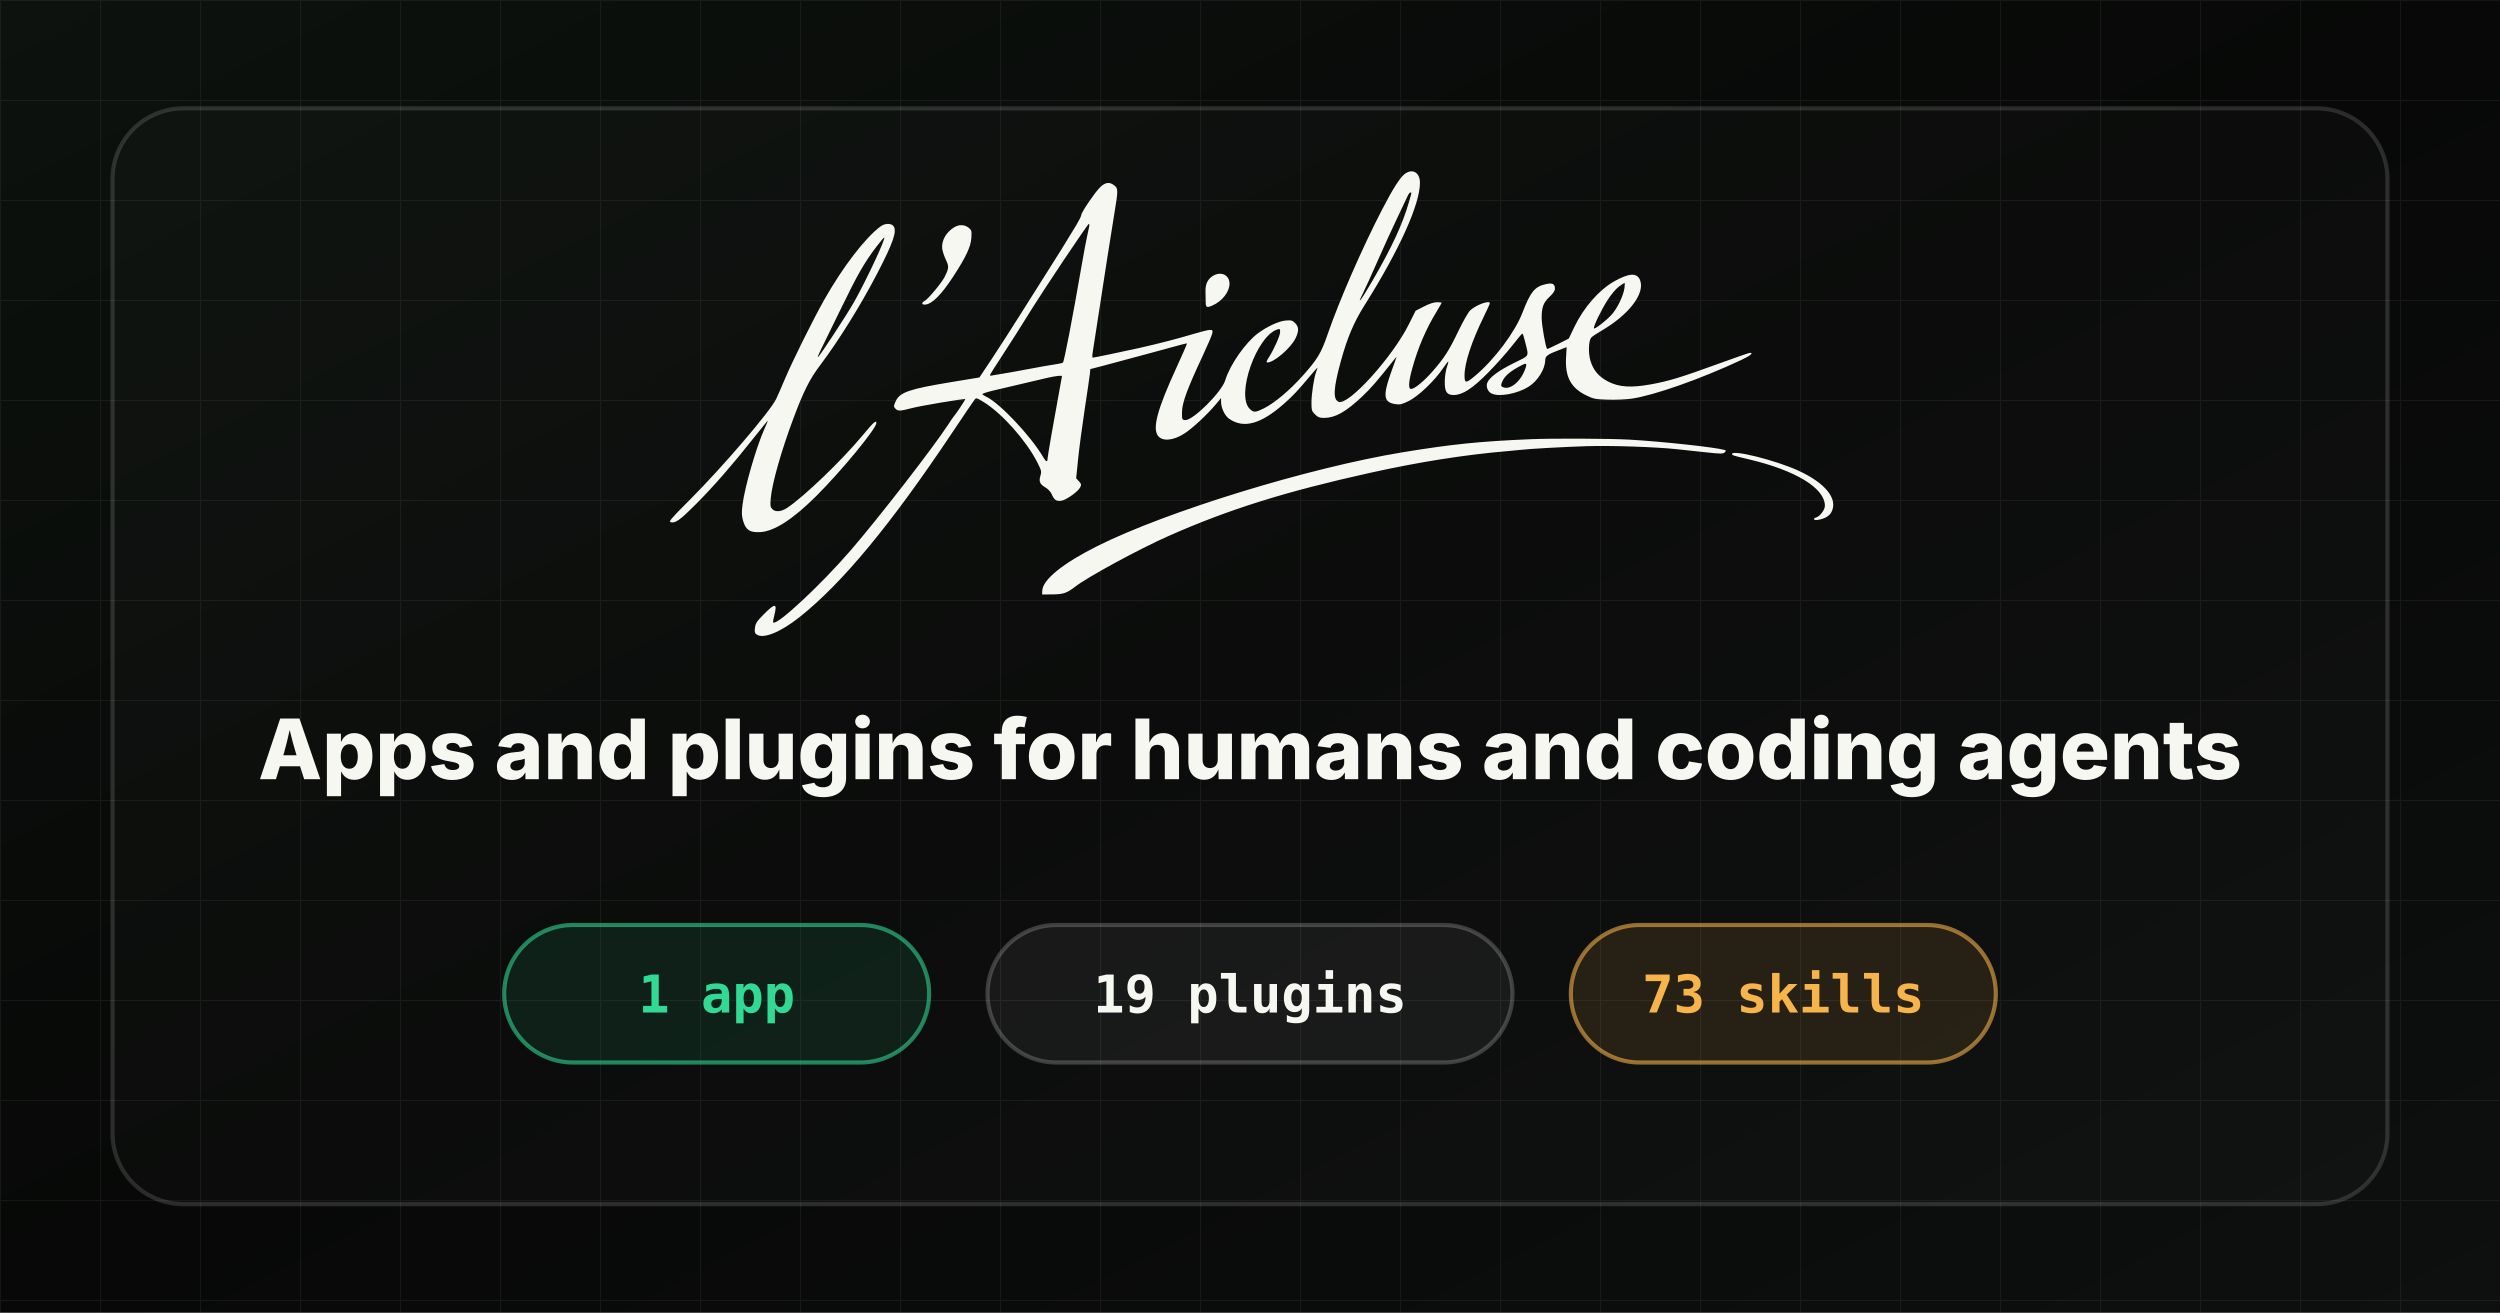
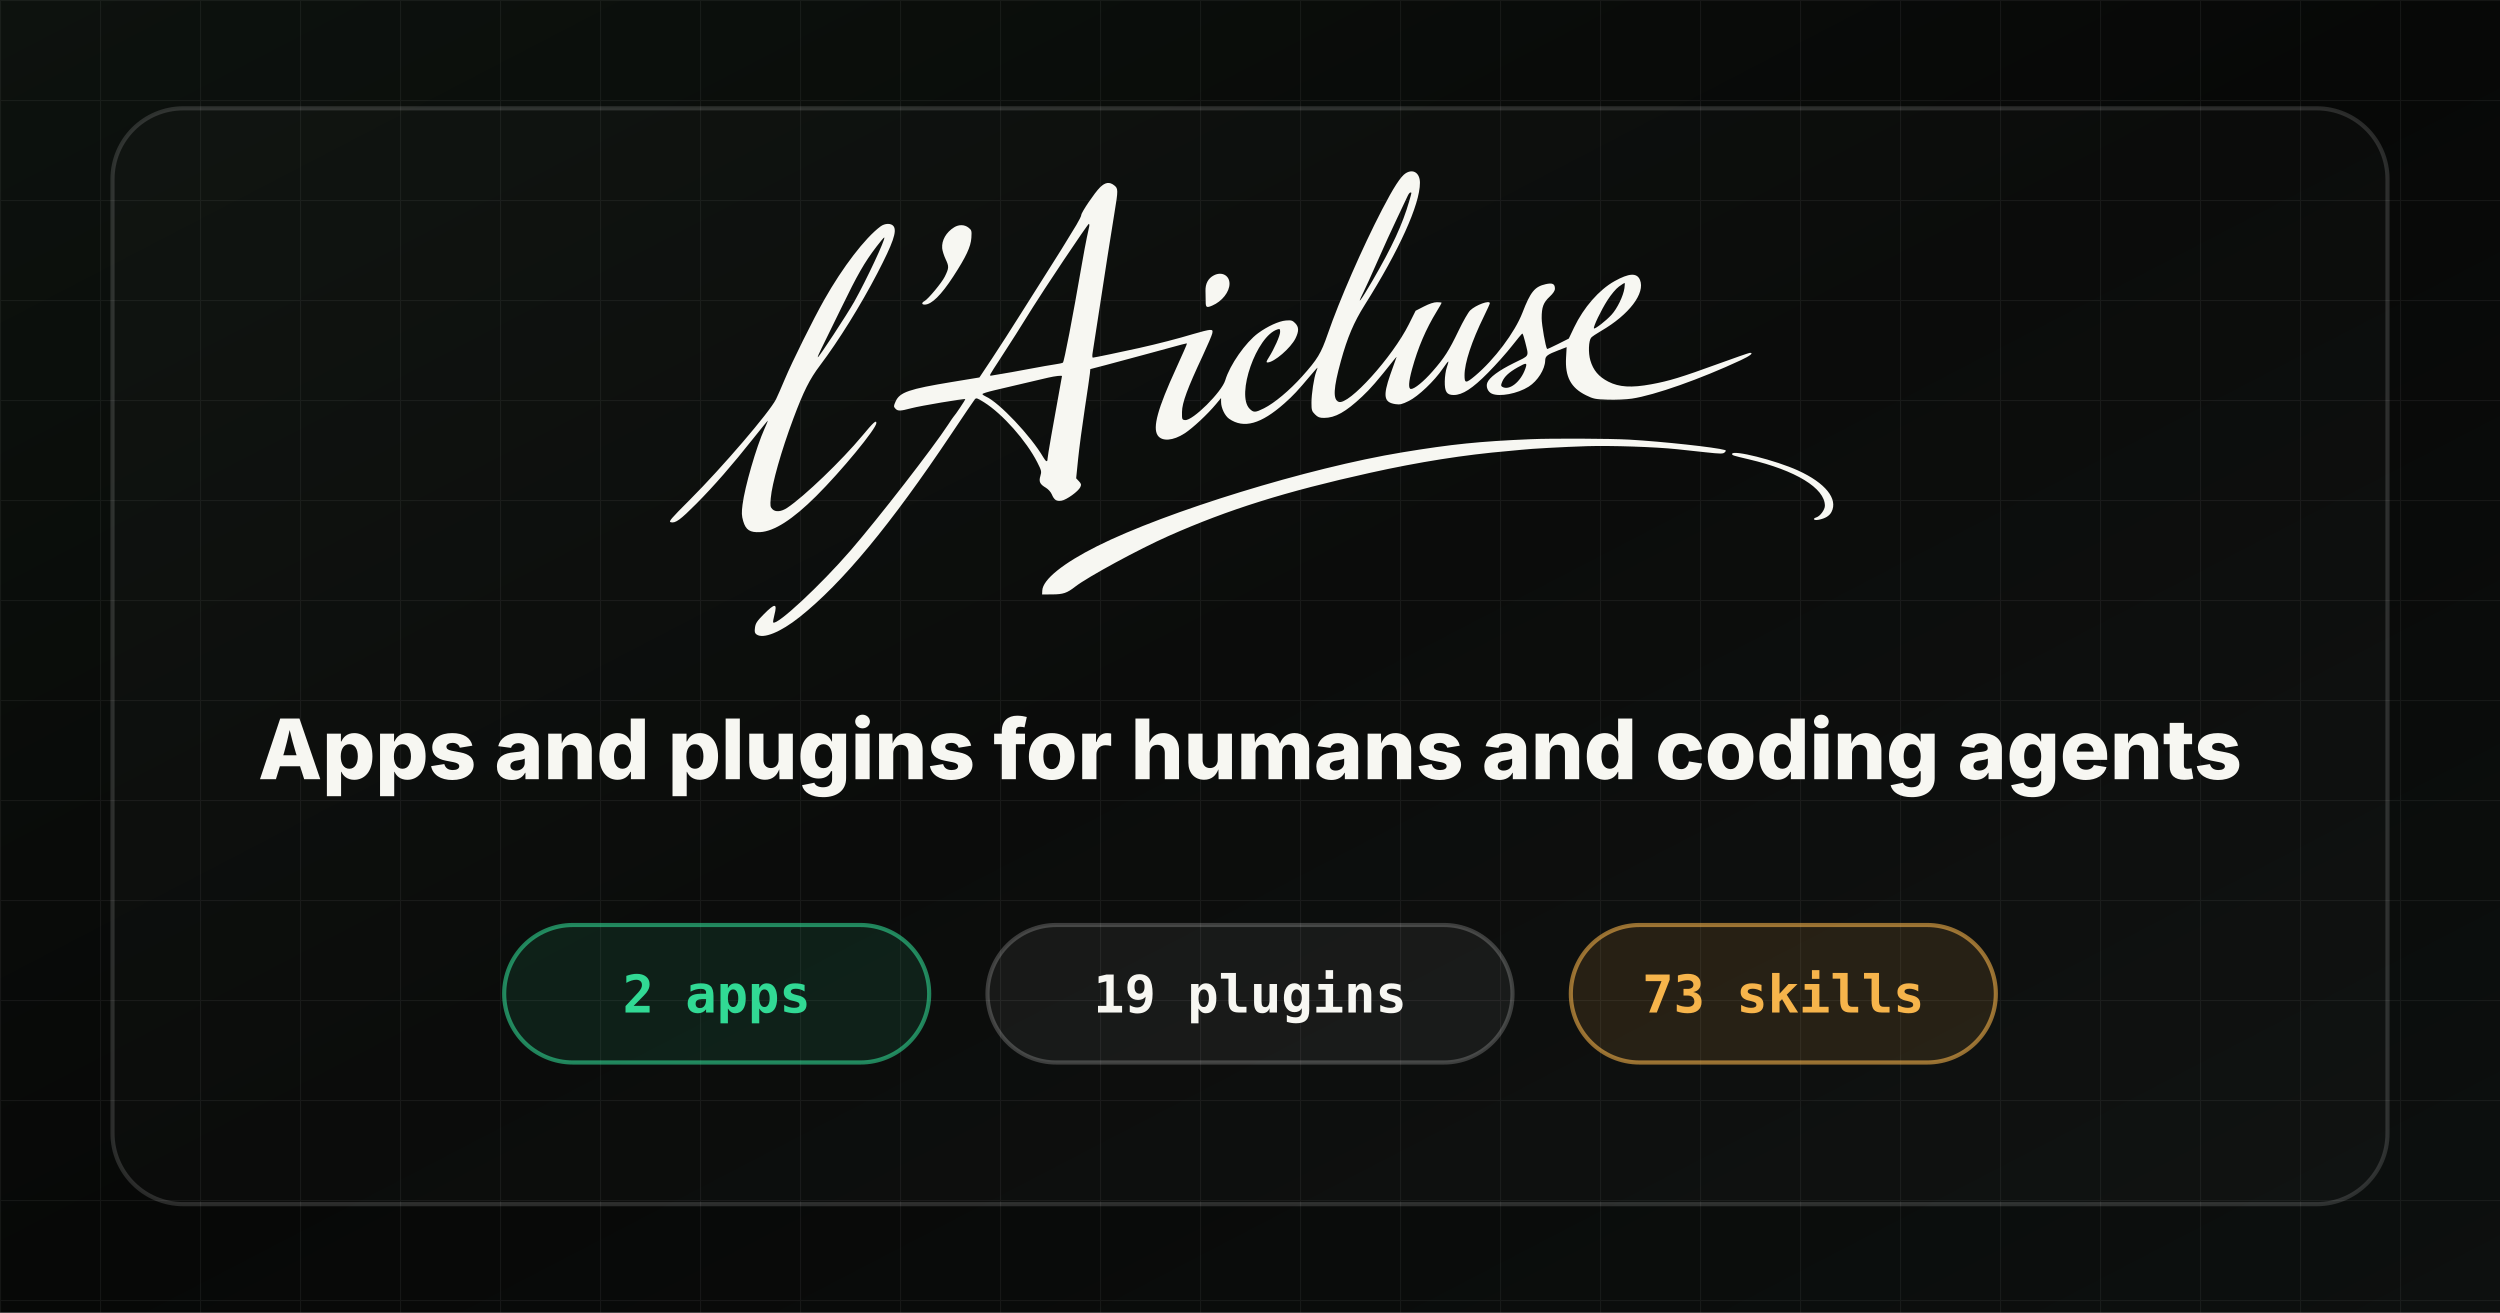
<svg xmlns="http://www.w3.org/2000/svg" width="1200" height="630" viewBox="0 0 1200 630">
  <defs>
    <pattern id="grid" width="48" height="48" patternUnits="userSpaceOnUse">
      <path d="M 48 0 L 0 0 0 48" fill="none" stroke="rgba(255,255,255,0.055)" stroke-width="1" />
    </pattern>
    <linearGradient id="fade" x1="0%" y1="0%" x2="100%" y2="100%">
      <stop offset="0%" stop-color="#0d120e" />
      <stop offset="50%" stop-color="#070807" />
      <stop offset="100%" stop-color="#0d100f" />
    </linearGradient>
  </defs>
  <rect width="1200" height="630" fill="#070807" />
  <rect width="1200" height="630" fill="url(#fade)" />
  <rect width="1200" height="630" fill="url(#grid)" />
  <rect x="54" y="52" width="1092" height="526" rx="34" fill="rgba(255,255,255,0.018)" stroke="rgba(255,255,255,0.14)" stroke-width="2" />
  <g transform="translate(320 82) scale(0.578512)">
    <path d="M 613.232 1.974 C 609.144 4.499, 603.175 13.673, 593.608 32.135 C 577.159 63.876, 558.169 107.354, 548.460 135.500 C 542.924 151.549, 540.034 156.315, 527.120 170.703 C 516.751 182.256, 504.238 192.708, 495.590 197.040 C 488.360 200.661, 486.977 200.704, 483.684 197.412 C 472.260 185.988, 489.408 137.084, 506.769 131.573 C 508.720 130.954, 509 131.222, 509 133.711 C 509 136.694, 504.099 147.714, 499.610 154.826 C 497.522 158.134, 497.297 159, 498.527 159 C 503.947 159, 517.907 146.954, 521.795 138.924 C 524.702 132.918, 524.603 129.512, 521.428 126.337 C 519.173 124.082, 518.214 123.817, 513.671 124.194 C 507.979 124.666, 498.526 128.995, 490.754 134.688 C 480.357 142.304, 467.245 161.076, 463.490 173.722 C 460.579 183.523, 436.366 207.528, 430.121 206.804 C 427.584 206.510, 427.502 206.292, 427.577 200 C 427.666 192.476, 432.070 180.543, 444.739 153.500 C 448.861 144.700, 452.458 136.263, 452.731 134.750 C 453.166 132.338, 452.913 132, 450.672 132 C 449.266 132, 443.028 133.541, 436.808 135.425 C 424.594 139.124, 407.140 143.637, 392 147.010 C 377.672 150.203, 354.630 155, 353.626 155 C 353.138 155, 353.027 153.313, 353.380 151.250 C 353.733 149.188, 355.599 137.150, 357.527 124.500 C 363.255 86.919, 368.952 50.482, 371.557 34.763 C 374.671 15.976, 374.660 14.665, 371.365 12.073 C 367.371 8.931, 363.923 9.420, 359.525 13.750 C 355.123 18.085, 344 34.517, 344 36.685 C 344 37.491, 342.195 41.155, 339.988 44.826 C 332.551 57.200, 322.478 73.441, 316.311 83 C 312.941 88.225, 303.413 103.300, 295.139 116.500 C 286.865 129.700, 275.462 147.460, 269.798 155.968 L 259.500 171.435 236.827 175.170 C 200.996 181.073, 193.383 183.692, 189.983 191.287 C 188.265 195.125, 188.242 195.610, 189.711 197.233 C 191.740 199.476, 193.741 199.435, 203 196.965 C 210.481 194.968, 247.134 188.801, 247.765 189.432 C 248.067 189.734, 239.334 202.817, 238.041 204 C 237.740 204.275, 235.741 207.200, 233.598 210.500 C 221.214 229.568, 175.867 288.056, 152.577 315 C 127.747 343.726, 91.306 377.639, 88.396 374.729 C 88.113 374.446, 88.561 371.613, 89.392 368.432 C 91.951 358.631, 89.930 358.497, 80.648 367.851 C 74.904 373.639, 73.760 375.369, 73.273 379.003 C 72.809 382.460, 73.058 383.569, 74.539 384.652 C 80.039 388.674, 94.368 382.904, 110.273 370.262 C 145.718 342.088, 185.728 293.792, 236.409 218 C 246.155 203.425, 254.763 190.721, 255.538 189.770 C 256.850 188.158, 257.392 188.318, 263.401 192.086 C 278.576 201.600, 298.457 224.036, 307.511 241.862 C 311.003 248.738, 311.173 249.479, 310.086 253.106 C 308.656 257.881, 309.609 259.982, 314.523 262.881 C 316.527 264.063, 318.710 266.456, 319.491 268.325 C 321.488 273.105, 323.392 274.360, 327.605 273.677 C 331.816 272.993, 341.623 265.921, 343.220 262.416 C 344.159 260.355, 343.978 259.605, 342.044 257.547 L 339.758 255.114 341.417 238.807 C 342.330 229.838, 344.830 211.025, 346.974 197 C 349.118 182.975, 351.013 169.927, 351.186 168.004 L 351.500 164.507 364 161.246 C 370.875 159.451, 386.625 155.215, 399 151.830 C 431.301 142.996, 431.323 142.990, 431.670 143.337 C 431.844 143.511, 427.774 152.844, 422.625 164.077 C 407.428 197.230, 403.106 212.934, 407.382 219.460 C 410.857 224.764, 420.173 224.077, 429.799 217.805 C 436.553 213.405, 448.849 201.928, 455.840 193.500 L 459.987 188.500 460.016 192 C 460.055 196.811, 463.187 203.294, 466.633 205.696 C 478.804 214.179, 493.122 210.183, 512.655 192.850 C 519.823 186.489, 523.646 182.398, 534.295 169.693 C 537.433 165.949, 540 163.107, 540 163.378 C 540 163.648, 539.514 165.137, 538.919 166.685 C 537.095 171.434, 535.003 185.130, 535.001 192.327 C 535 198.540, 535.263 199.417, 537.923 202.077 C 540.300 204.454, 541.699 205, 545.412 205 C 554.683 205, 563.371 200.134, 577.045 187.284 C 584.116 180.639, 589.313 174.637, 603.796 156.393 C 605.059 154.802, 605.841 154.028, 605.534 154.674 C 605.227 155.320, 602.911 161.816, 600.387 169.110 C 594.183 187.042, 595.071 192.138, 604.652 193.575 C 608.415 194.139, 610.074 193.747, 615.787 190.940 C 623.610 187.096, 637.044 174.304, 643.899 164.173 C 646.253 160.693, 648.344 158.011, 648.545 158.212 C 648.747 158.413, 648.189 160.586, 647.306 163.039 C 646.422 165.493, 645.655 170.715, 645.600 174.644 C 645.478 183.339, 647.211 186, 652.995 186 C 660.313 186, 668.519 180.685, 681.500 167.537 C 688.100 160.853, 697.065 150.797, 701.422 145.192 C 705.779 139.586, 709.630 135, 709.979 135 C 710.329 135, 711.351 138.037, 712.250 141.750 C 715.413 154.798, 716.468 152.806, 702.830 159.532 C 690.297 165.714, 682.526 171.486, 680.869 175.844 C 679.606 179.167, 681.356 183.386, 684.615 184.870 C 690.970 187.766, 706.033 184.906, 715.259 179.052 C 722.646 174.365, 728.746 164.684, 728.924 157.365 C 729.013 153.680, 730.642 152.435, 740.117 148.807 L 746.733 146.273 746.235 155.014 C 745.333 170.830, 750.206 180.022, 762.771 186.208 C 768.937 189.244, 770.355 189.529, 780.979 189.870 C 787.316 190.073, 796.275 189.680, 800.888 188.996 C 819.589 186.222, 857.844 172.722, 891.250 157.107 C 899.116 153.430, 902.117 151, 898.791 151 C 898.126 151, 886.314 155.102, 872.541 160.116 C 841.760 171.321, 831.750 174.380, 817 177.089 C 800.381 180.141, 790.327 179.536, 781.333 174.944 C 773.332 170.858, 768.771 165.461, 766.386 157.255 C 764.575 151.027, 764.943 140.979, 767.075 138.409 C 767.767 137.576, 771.521 135.044, 775.417 132.782 C 798.590 119.333, 812.151 101.478, 807.553 90.473 C 805.047 84.474, 798.569 84.795, 786.500 91.516 C 773.672 98.659, 760.801 113.385, 752.902 129.953 L 748.500 139.188 739.646 143.656 C 734.776 146.114, 730.668 147.984, 730.517 147.812 C 729.288 146.411, 726 127.822, 726 122.275 C 726 113.063, 727.385 109.334, 732.637 104.409 C 735.566 101.663, 737 99.484, 737 97.781 C 737 93.756, 734.996 92.768, 729.384 94.026 C 720.222 96.079, 716.755 100.326, 710.049 117.717 C 703.774 133.989, 686.692 156.745, 670.698 170.141 C 663.089 176.514, 662 176.454, 662 169.660 C 662 159.412, 667.915 141.446, 678.146 120.617 C 680.816 115.181, 683 110.343, 683 109.867 C 683 107.043, 671.483 111.234, 666.668 115.809 C 665.111 117.289, 660.778 124.866, 657.040 132.648 C 649.008 149.366, 645.379 155.038, 635.442 166.404 C 628.037 174.874, 620.536 181, 617.570 181 C 615.236 181, 615.559 175.110, 618.474 164.500 C 623.394 146.589, 629.914 131.345, 639.013 116.479 C 641.206 112.896, 643 109.748, 643 109.482 C 643 109.217, 641.246 109, 639.103 109 C 636.601 109, 632.735 110.271, 628.309 112.548 L 621.412 116.095 615.820 127.298 C 602.220 154.543, 565.783 194.817, 557.582 191.670 C 552.675 189.787, 553.190 180.323, 559.429 157.732 C 564.844 138.125, 570.184 125.570, 579.182 111.297 C 607.783 65.926, 625 27.843, 625 9.951 C 625 1.815, 619.513 -1.904, 613.232 1.974 M 614.616 21.250 C 613.840 23.038, 609.957 31.250, 605.987 39.500 C 602.017 47.750, 594.753 63.659, 589.846 74.854 C 584.939 86.049, 579.561 97.907, 577.896 101.205 C 571.959 112.967, 575.927 107.830, 585.525 91.329 C 601.863 63.240, 610.637 44.254, 616.089 25.190 C 618.332 17.345, 618.248 18, 617.013 18 C 616.471 18, 615.392 19.462, 614.616 21.250 M 177.385 46.163 C 164.511 55.816, 146.109 79.815, 130.737 107 C 121.470 123.388, 104.117 158.352, 97.975 173.012 C 95.097 179.880, 91.841 187.300, 90.739 189.500 C 85.345 200.273, 46.311 245.824, 19.398 272.751 C 3.079 289.078, 1.401 291.062, 3.471 291.582 C 7.281 292.538, 11.284 289.632, 24.595 276.244 C 39.137 261.619, 54.371 244.159, 71.822 222.118 C 78.520 213.657, 84 206.958, 84 207.229 C 84 207.501, 82.706 210.598, 81.125 214.112 C 74.373 229.112, 64.795 262.214, 62.951 276.916 C 62.094 283.751, 62.189 286.138, 63.496 290.634 C 65.638 298.004, 69.097 300.243, 77.598 299.767 C 89.228 299.114, 104.591 289.238, 124.001 269.937 C 144.828 249.226, 173.983 213.837, 173.996 209.250 C 174.005 206.437, 171.652 208.560, 162.360 219.750 C 145.336 240.253, 113.929 270.401, 99.973 279.637 C 95.068 282.883, 90.314 283.314, 87.747 280.747 C 85.963 278.963, 85.802 277.906, 86.356 271.615 C 87.440 259.323, 95.154 232.157, 105.131 205.500 C 113.622 182.812, 118.578 172.932, 127.205 161.500 C 142.573 141.132, 161.111 111.326, 174.784 85 C 187.856 59.831, 191.209 50.170, 188.309 46.030 C 186.401 43.307, 181.108 43.371, 177.385 46.163 M 329.341 74.261 C 318.254 90.893, 306.834 108.325, 303.964 113 C 296.621 124.959, 282.693 146.888, 275.801 157.342 C 272.595 162.206, 269.476 167.110, 268.871 168.240 C 267.837 170.173, 267.972 170.254, 271.136 169.603 C 272.986 169.222, 276.300 168.664, 278.500 168.364 C 280.700 168.063, 290.375 166.326, 300 164.502 C 309.625 162.679, 319.772 160.890, 322.548 160.527 C 325.324 160.165, 328.118 159.545, 328.756 159.151 C 329.769 158.525, 336.642 122.852, 344.583 77 C 345.964 69.025, 347.769 59.350, 348.593 55.500 C 349.418 51.650, 350.305 47.487, 350.565 46.250 C 350.825 45.013, 350.692 44.005, 350.269 44.011 C 349.846 44.018, 340.429 57.630, 329.341 74.261 M 238.500 46.871 C 231.894 50.973, 228.080 57.637, 228.590 64.183 C 228.749 66.208, 230.062 70.368, 231.508 73.426 C 234.344 79.421, 234.279 80.640, 230.737 87.830 C 228.300 92.775, 216.999 106.395, 214.001 108 C 211.408 109.387, 211.434 111, 214.050 111 C 219.766 111, 227.679 103.215, 237.862 87.572 C 248.452 71.302, 252.343 62.978, 252.814 55.582 C 253.187 49.717, 253.036 49.174, 250.472 47.156 C 247.106 44.509, 242.481 44.398, 238.500 46.871 M 174.030 62.961 C 164.049 76.073, 158.384 85.953, 144.769 114 C 137.693 128.575, 130.341 143.603, 128.430 147.395 C 126.520 151.187, 125.144 154.477, 125.373 154.706 C 125.980 155.314, 149.768 119.056, 155.687 108.500 C 165.867 90.347, 181.737 56.404, 180.584 55.251 C 180.370 55.037, 177.421 58.506, 174.030 62.961 M 454.034 86.711 C 449.311 89.149, 446.896 93.639, 447.075 99.651 C 447.155 102.318, 447.227 106.412, 447.236 108.750 C 447.253 113.390, 448.016 113.815, 452.703 111.794 C 460.822 108.293, 467 100.453, 467 93.651 C 467 86.752, 460.595 83.324, 454.034 86.711 M 790.100 96.043 C 787.647 97.820, 783.707 102.499, 780.629 107.293 C 775.288 115.610, 768.485 129.818, 769.404 130.738 C 770.205 131.538, 779.308 124.475, 783.911 119.481 C 788.663 114.325, 793.798 103.753, 794.682 97.304 C 795.006 94.937, 795.053 93, 794.786 93 C 794.519 93, 792.410 94.369, 790.100 96.043 M 706 163.127 C 698.920 167.128, 695.114 170.656, 693.303 174.895 C 692.107 177.694, 692.084 178.438, 693.176 179.130 C 698.916 182.769, 708.505 175.352, 712.415 164.250 C 714.258 159.014, 713.509 158.883, 706 163.127 M 316.500 171.610 C 313.200 172.374, 303.975 174.538, 296 176.420 C 288.025 178.301, 277.113 180.865, 271.750 182.117 C 266.387 183.369, 262 184.765, 262 185.218 C 262 185.672, 263.238 186.579, 264.750 187.235 C 275.709 191.987, 302.259 220.049, 312.543 237.750 C 314.680 241.427, 316 241.925, 316 239.052 C 316 237.280, 320.884 209.137, 325.979 181.557 C 327.090 175.539, 328 170.476, 328 170.307 C 328 169.636, 322.181 170.295, 316.500 171.610 M 717 222.662 C 674.043 224.490, 651.770 226.768, 610.500 233.552 C 532.695 246.343, 414.458 282.684, 357.166 311.417 C 328.778 325.654, 312.061 339.179, 311.648 348.242 L 311.500 351.500 320 351.449 C 329.052 351.394, 332.136 350.347, 339 344.998 C 349.328 336.950, 392.043 313.770, 416.500 302.943 C 466.337 280.879, 513.166 266.205, 583.621 250.574 C 624.445 241.517, 662.168 235.562, 698 232.520 C 702.125 232.170, 707.075 231.699, 709 231.474 C 716.395 230.609, 744.353 229.061, 763.500 228.457 C 783.388 227.829, 820.621 229.083, 838.263 230.975 C 843.343 231.520, 853.992 232.665, 861.926 233.521 C 874.755 234.903, 876.519 234.909, 877.854 233.575 C 879.136 232.292, 879.147 232.009, 877.928 231.634 C 870.792 229.439, 826.265 224.602, 798.639 223.022 C 782.829 222.117, 734.774 221.906, 717 222.662 M 884 234.933 C 884 236.052, 884.603 236.244, 898 239.397 C 936.811 248.528, 961 263.309, 961 277.891 C 961 281.158, 957.071 286.525, 953.956 287.514 C 950.369 288.652, 951.779 290.264, 955.715 289.526 C 961.192 288.498, 964.773 286.339, 966.483 283.033 C 972.080 272.209, 961.397 258.966, 938.738 248.640 C 920.080 240.137, 884 231.102, 884 234.933" fill="#f7f7f2" fill-rule="evenodd" />
  </g>
  <text x="600" y="374" text-anchor="middle" font-family="Inter, -apple-system, 'Segoe UI', Roboto, sans-serif" font-size="40" font-weight="760" fill="#f7f7f2">Apps and plugins for humans and coding agents</text>
  <g>
    <rect x="242" y="444" width="204" height="66" rx="33" fill="rgba(49,217,148,0.10)" stroke="rgba(49,217,148,0.58)" stroke-width="2" />
-     <text x="344" y="486" text-anchor="middle" font-family="'SFMono-Regular', Menlo, Consolas, monospace" font-size="25" font-weight="850" fill="#31d994">1 app</text>
+     <text x="344" y="486" text-anchor="middle" font-family="'SFMono-Regular', Menlo, Consolas, monospace" font-size="25" font-weight="850" fill="#31d994">2 apps</text>
    <rect x="474" y="444" width="252" height="66" rx="33" fill="rgba(247,247,242,0.055)" stroke="rgba(255,255,255,0.20)" stroke-width="2" />
    <text x="600" y="486" text-anchor="middle" font-family="'SFMono-Regular', Menlo, Consolas, monospace" font-size="25" font-weight="850" fill="#f7f7f2">19 plugins</text>
    <rect x="754" y="444" width="204" height="66" rx="33" fill="rgba(246,180,75,0.11)" stroke="rgba(246,180,75,0.58)" stroke-width="2" />
    <text x="856" y="486" text-anchor="middle" font-family="'SFMono-Regular', Menlo, Consolas, monospace" font-size="25" font-weight="850" fill="#f6b44b">73 skills</text>
  </g>
</svg>
